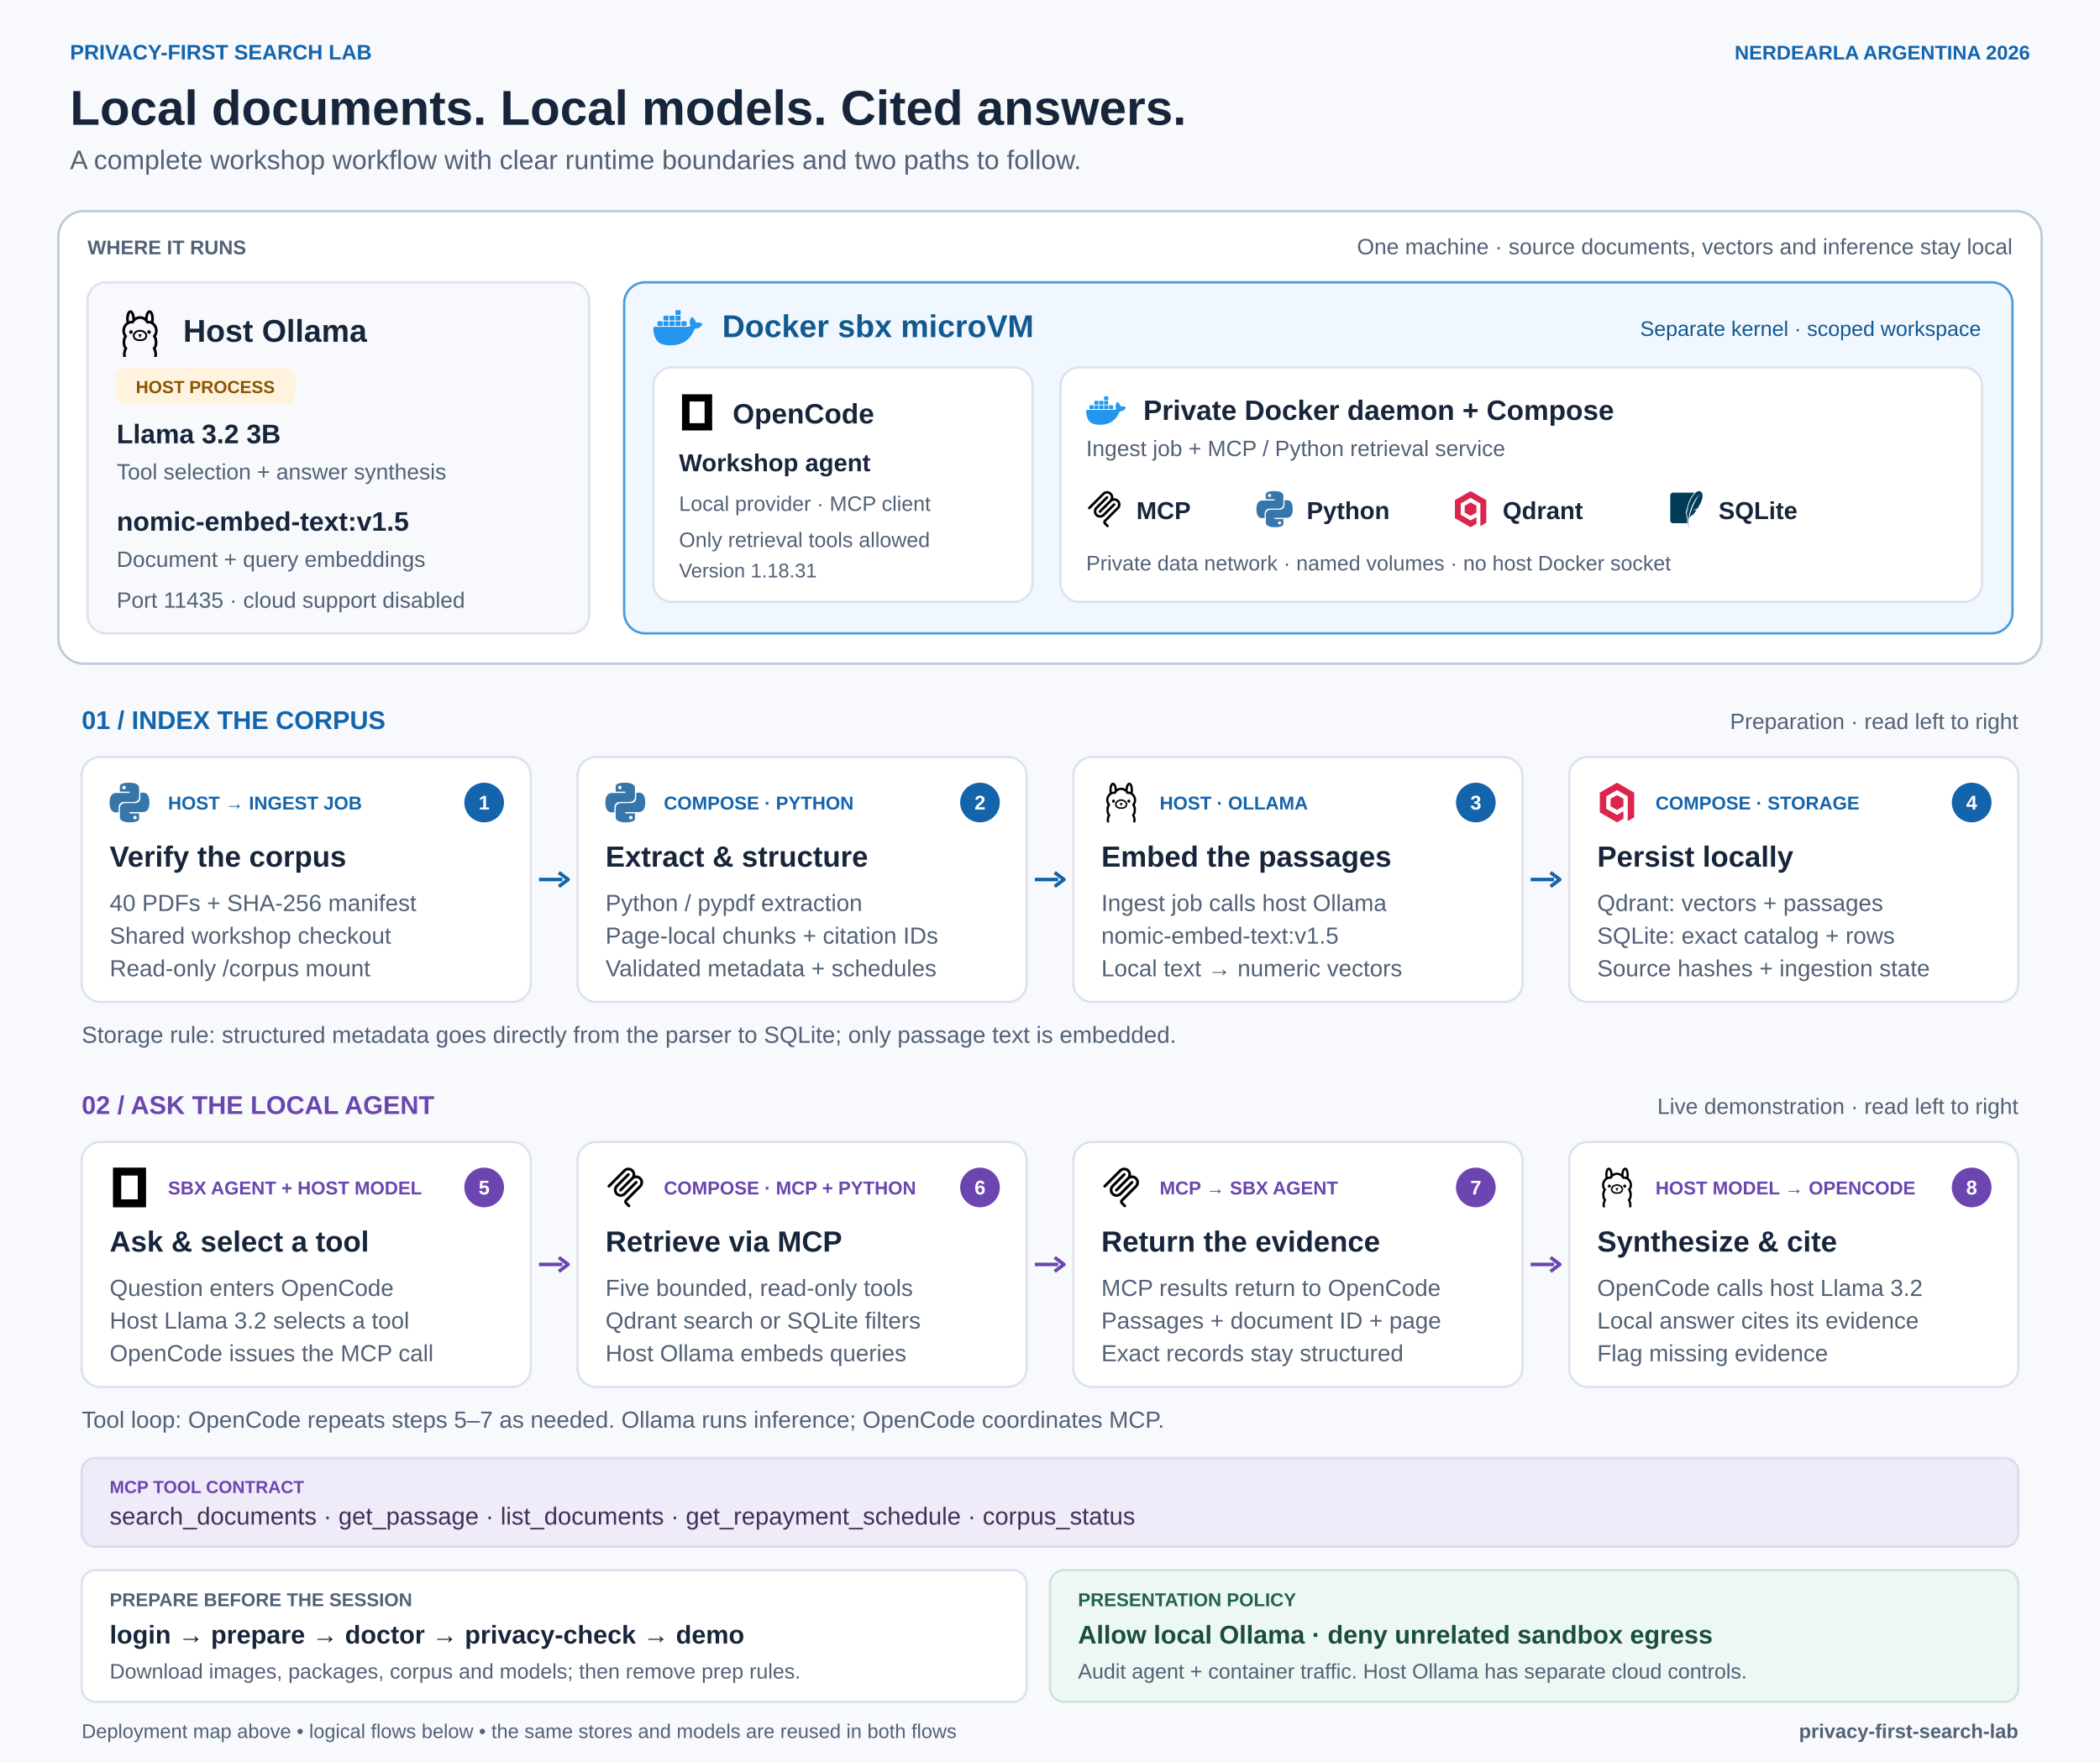
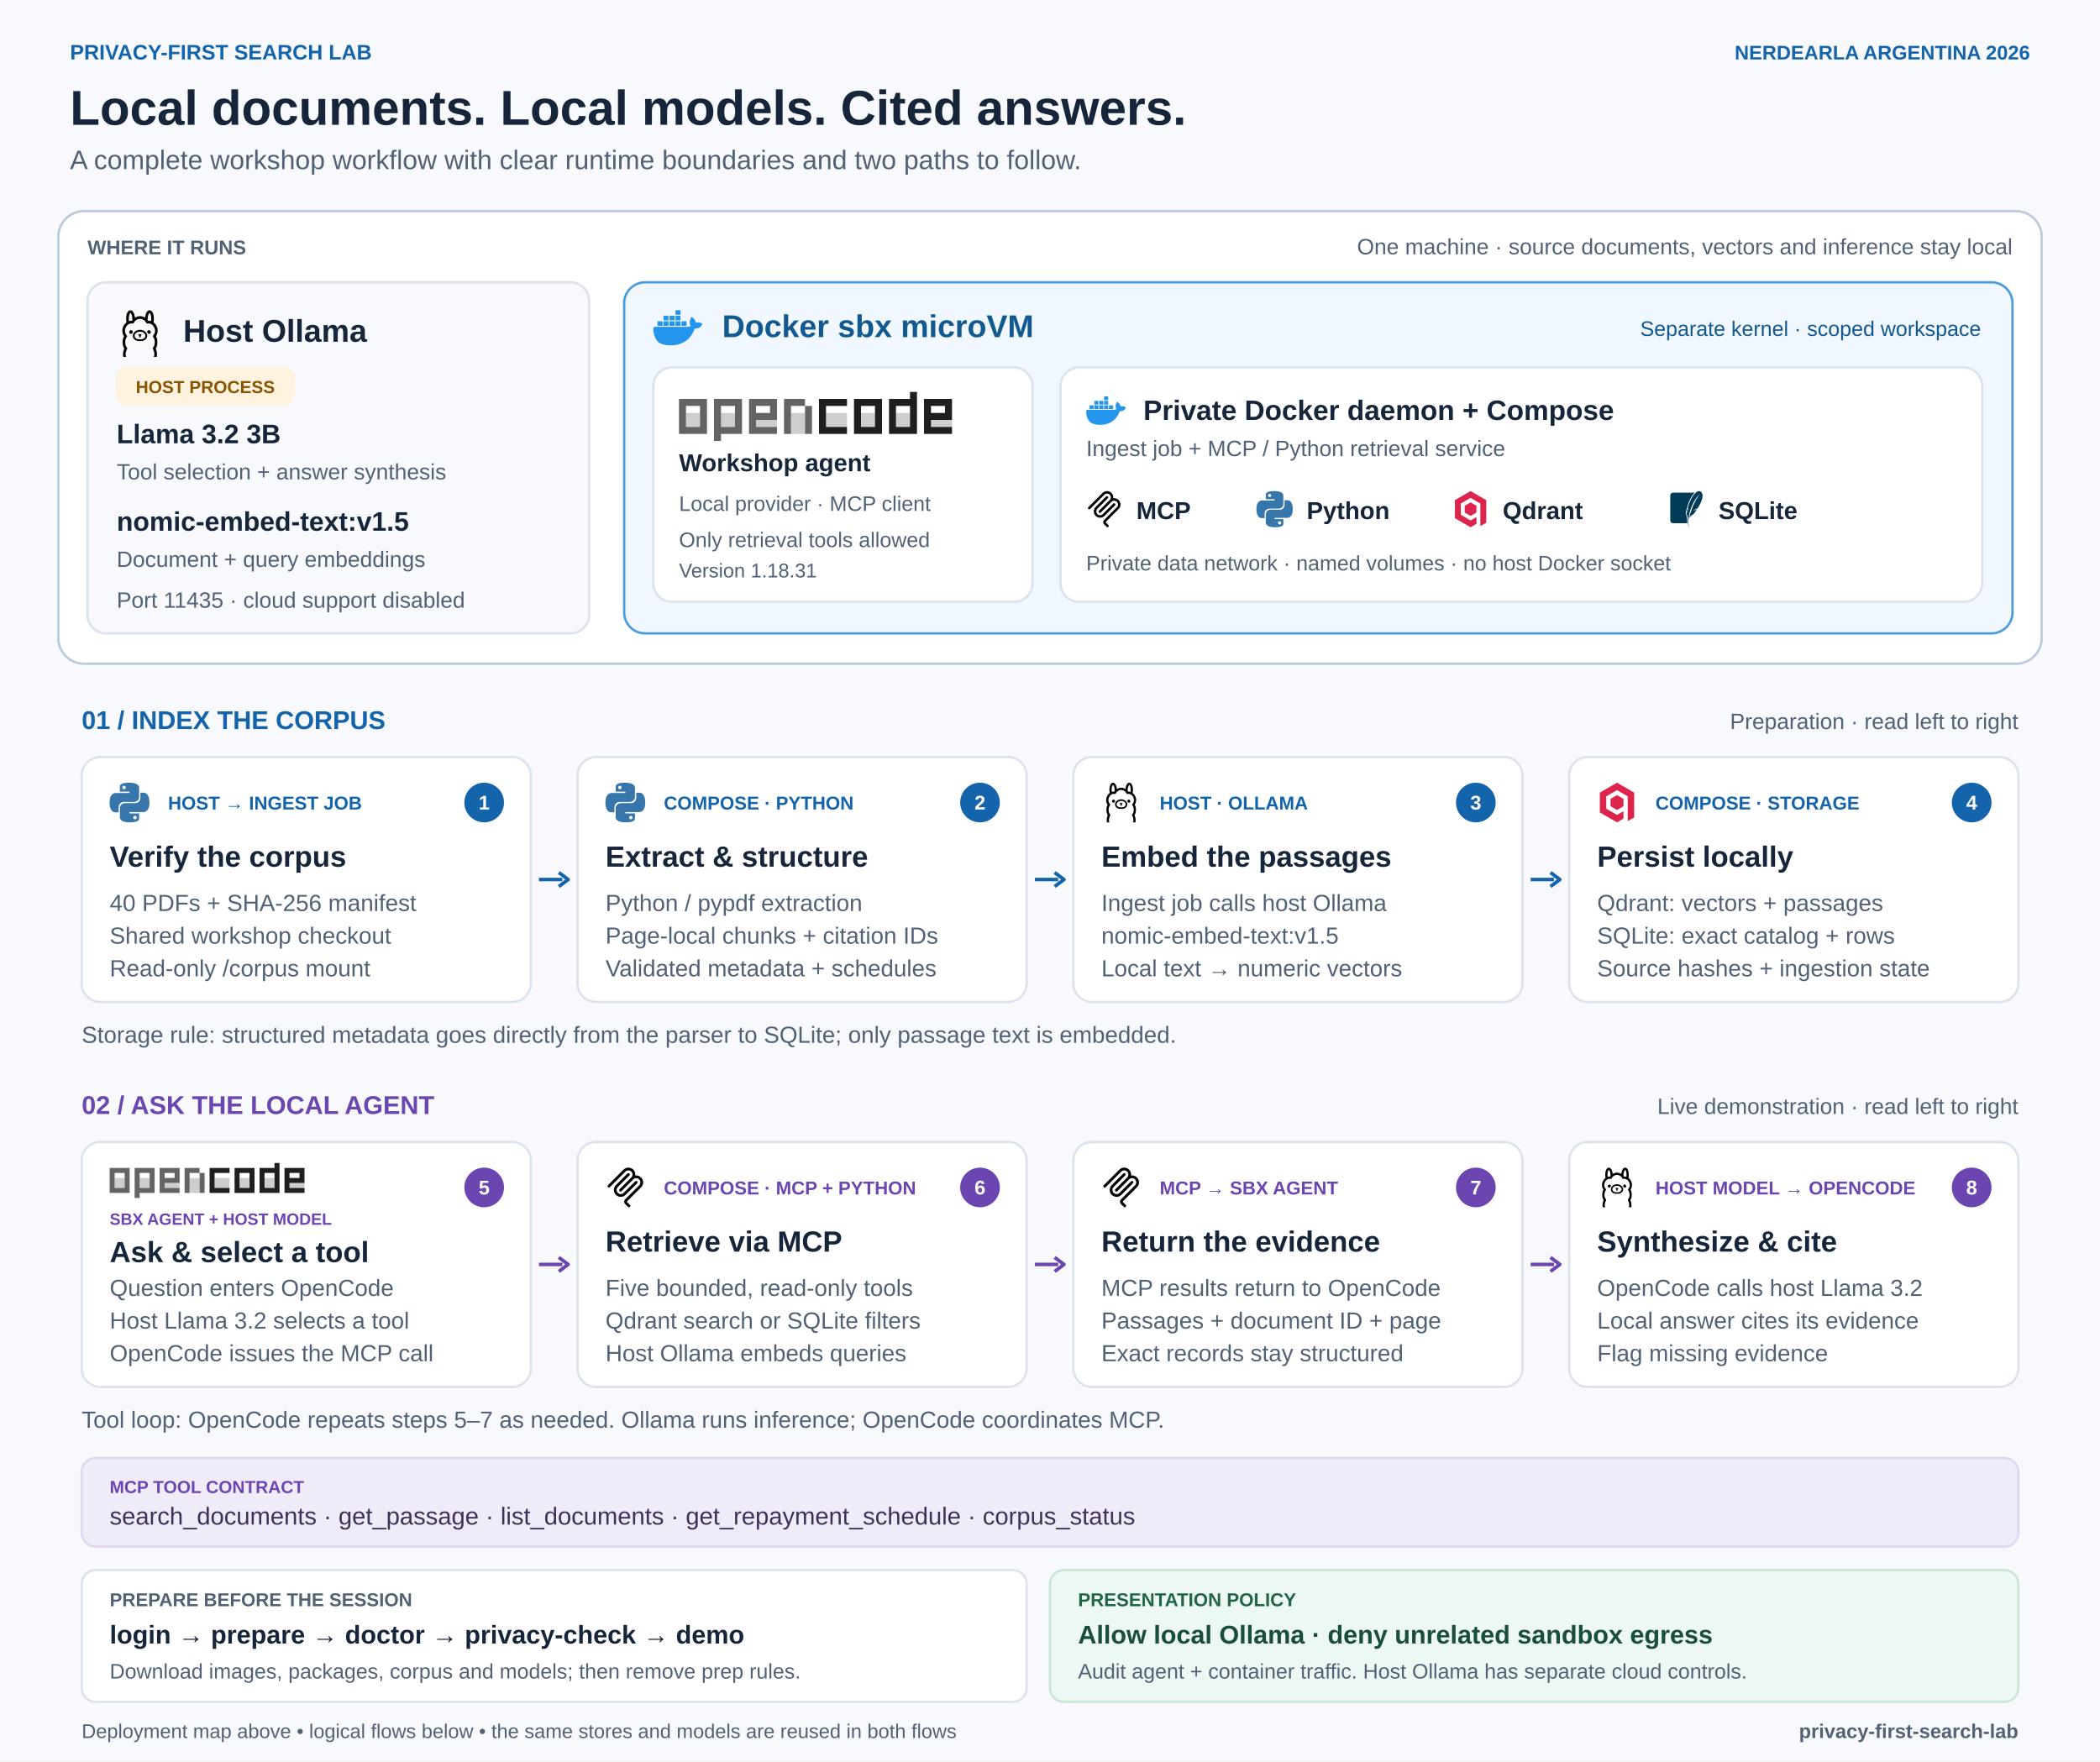
<svg xmlns="http://www.w3.org/2000/svg" width="1800" height="1510" viewBox="0 0 1800 1510" role="img" aria-labelledby="title desc">
  <defs>
    <symbol id="logo-docker" viewBox="0 0 24 24" fill="#2496ED">
      <path d="M13.983 11.078h2.119a.186.186 0 00.186-.185V9.006a.186.186 0 00-.186-.186h-2.119a.185.185 0 00-.185.185v1.888c0 .102.083.185.185.185m-2.954-5.43h2.118a.186.186 0 00.186-.186V3.574a.186.186 0 00-.186-.185h-2.118a.185.185 0 00-.185.185v1.888c0 .102.082.185.185.185m0 2.716h2.118a.187.187 0 00.186-.186V6.29a.186.186 0 00-.186-.185h-2.118a.185.185 0 00-.185.185v1.887c0 .102.082.185.185.186m-2.93 0h2.12a.186.186 0 00.184-.186V6.29a.185.185 0 00-.185-.185H8.1a.185.185 0 00-.185.185v1.887c0 .102.083.185.185.186m-2.964 0h2.119a.186.186 0 00.185-.186V6.29a.185.185 0 00-.185-.185H5.136a.186.186 0 00-.186.185v1.887c0 .102.084.185.186.186m5.893 2.715h2.118a.186.186 0 00.186-.185V9.006a.186.186 0 00-.186-.186h-2.118a.185.185 0 00-.185.185v1.888c0 .102.082.185.185.185m-2.93 0h2.12a.185.185 0 00.184-.185V9.006a.185.185 0 00-.184-.186h-2.12a.185.185 0 00-.184.185v1.888c0 .102.083.185.185.185m-2.964 0h2.119a.185.185 0 00.185-.185V9.006a.185.185 0 00-.184-.186h-2.12a.186.186 0 00-.186.186v1.887c0 .102.084.185.186.185m-2.92 0h2.12a.185.185 0 00.184-.185V9.006a.185.185 0 00-.184-.186h-2.12a.185.185 0 00-.184.185v1.888c0 .102.082.185.185.185M23.763 9.89c-.065-.051-.672-.51-1.954-.51-.338.001-.676.03-1.01.087-.248-1.7-1.653-2.53-1.716-2.566l-.344-.199-.226.327c-.284.438-.49.922-.612 1.43-.23.97-.09 1.882.403 2.661-.595.332-1.55.413-1.744.42H.751a.751.751 0 00-.75.748 11.376 11.376 0 00.692 4.062c.545 1.428 1.355 2.48 2.41 3.124 1.18.723 3.1 1.137 5.275 1.137.983.003 1.963-.086 2.93-.266a12.248 12.248 0 003.823-1.389c.98-.567 1.86-1.288 2.61-2.136 1.252-1.418 1.998-2.997 2.553-4.4h.221c1.372 0 2.215-.549 2.68-1.009.309-.293.55-.65.707-1.046l.098-.288Z" />
    </symbol>
    <symbol id="logo-ollama" viewBox="0 0 24 24" fill="#000000">
      <path d="M16.361 10.26a.894.894 0 0 0-.558.47l-.072.148.001.207c0 .193.004.217.059.353.076.193.152.312.291.448.24.238.51.3.872.205a.86.86 0 0 0 .517-.436.752.752 0 0 0 .08-.498c-.064-.453-.33-.782-.724-.897a1.06 1.06 0 0 0-.466 0zm-9.203.005c-.305.096-.533.32-.65.639a1.187 1.187 0 0 0-.06.52c.057.309.31.59.598.667.362.095.632.033.872-.205.14-.136.215-.255.291-.448.055-.136.059-.16.059-.353l.001-.207-.072-.148a.894.894 0 0 0-.565-.472 1.02 1.02 0 0 0-.474.007Zm4.184 2c-.131.071-.223.25-.195.383.031.143.157.288.353.407.105.063.112.072.117.136.004.038-.01.146-.029.243-.02.094-.036.194-.036.222.002.074.07.195.143.253.064.052.076.054.255.059.164.005.198.001.264-.03.169-.082.212-.234.15-.525-.052-.243-.042-.28.087-.355.137-.08.281-.219.324-.314a.365.365 0 0 0-.175-.48.394.394 0 0 0-.181-.033c-.126 0-.207.03-.355.124l-.085.053-.053-.032c-.219-.13-.259-.145-.391-.143a.396.396 0 0 0-.193.032zm.39-2.195c-.373.036-.475.05-.654.086-.291.06-.68.195-.951.328-.94.46-1.589 1.226-1.787 2.114-.04.176-.045.234-.045.53 0 .294.005.357.043.524.264 1.16 1.332 2.017 2.714 2.173.3.033 1.596.033 1.896 0 1.11-.125 2.064-.727 2.493-1.571.114-.226.169-.372.22-.602.039-.167.044-.23.044-.523 0-.297-.005-.355-.045-.531-.288-1.29-1.539-2.304-3.072-2.497a6.873 6.873 0 0 0-.855-.031zm.645.937a3.283 3.283 0 0 1 1.44.514c.223.148.537.458.671.662.166.251.26.508.303.82.02.143.01.251-.043.482-.08.345-.332.705-.672.957a3.115 3.115 0 0 1-.689.348c-.382.122-.632.144-1.525.138-.582-.006-.686-.01-.853-.042-.57-.107-1.022-.334-1.35-.68-.264-.28-.385-.535-.45-.946-.03-.192.025-.509.137-.776.136-.326.488-.73.836-.963.403-.269.934-.46 1.422-.512.187-.02.586-.02.773-.002zm-5.503-11a1.653 1.653 0 0 0-.683.298C5.617.74 5.173 1.666 4.985 2.819c-.07.436-.119 1.04-.119 1.503 0 .544.064 1.24.155 1.721.02.107.031.202.023.208a8.12 8.12 0 0 1-.187.152 5.324 5.324 0 0 0-.949 1.02 5.49 5.49 0 0 0-.94 2.339 6.625 6.625 0 0 0-.023 1.357c.091.78.325 1.438.727 2.04l.13.195-.037.064c-.269.452-.498 1.105-.605 1.732-.084.496-.095.629-.095 1.294 0 .67.009.803.088 1.266.095.555.288 1.143.503 1.534.071.128.243.393.264.407.007.003-.014.067-.046.141a7.405 7.405 0 0 0-.548 1.873c-.062.417-.071.552-.071.991 0 .56.031.832.148 1.279L3.42 24h1.478l-.05-.091c-.297-.552-.325-1.575-.068-2.597.117-.472.25-.819.498-1.296l.148-.29v-.177c0-.165-.003-.184-.057-.293a.915.915 0 0 0-.194-.25 1.74 1.74 0 0 1-.385-.543c-.424-.92-.506-2.286-.208-3.451.124-.486.329-.918.544-1.154a.787.787 0 0 0 .223-.531c0-.195-.07-.355-.224-.522a3.136 3.136 0 0 1-.817-1.729c-.14-.96.114-2.005.69-2.834.563-.814 1.353-1.336 2.237-1.475.199-.033.57-.028.776.01.226.04.367.028.512-.041.179-.085.268-.19.374-.431.093-.215.165-.333.36-.576.234-.29.46-.489.822-.729.413-.27.884-.467 1.352-.561.17-.035.25-.04.569-.04.319 0 .398.005.569.04a4.07 4.07 0 0 1 1.914.997c.117.109.398.457.488.602.034.057.095.177.132.267.105.241.195.346.374.43.14.068.286.082.503.045.343-.058.607-.053.943.016 1.144.23 2.14 1.173 2.581 2.437.385 1.108.276 2.267-.296 3.153-.097.15-.193.27-.333.419-.301.322-.301.722-.001 1.053.493.539.801 1.866.708 3.036-.062.772-.26 1.463-.533 1.854a2.096 2.096 0 0 1-.224.258.916.916 0 0 0-.194.25c-.054.109-.057.128-.057.293v.178l.148.29c.248.476.38.823.498 1.295.253 1.008.231 2.01-.059 2.581a.845.845 0 0 0-.044.098c0 .006.329.009.732.009h.73l.02-.074.036-.134c.019-.076.057-.3.088-.516.029-.217.029-1.016 0-1.258-.11-.875-.295-1.57-.597-2.226-.032-.074-.053-.138-.046-.141.008-.005.057-.074.108-.152.376-.569.607-1.284.724-2.228.031-.26.031-1.378 0-1.628-.083-.645-.182-1.082-.348-1.525a6.083 6.083 0 0 0-.329-.7l-.038-.064.131-.194c.402-.604.636-1.262.727-2.04a6.625 6.625 0 0 0-.024-1.358 5.512 5.512 0 0 0-.939-2.339 5.325 5.325 0 0 0-.95-1.02 8.097 8.097 0 0 1-.186-.152.692.692 0 0 1 .023-.208c.208-1.087.201-2.443-.017-3.503-.19-.924-.535-1.658-.98-2.082-.354-.338-.716-.482-1.15-.455-.996.059-1.8 1.205-2.116 3.01a6.805 6.805 0 0 0-.097.726c0 .036-.007.066-.015.066a.96.96 0 0 1-.149-.078A4.857 4.857 0 0 0 12 3.03c-.832 0-1.687.243-2.456.698a.958.958 0 0 1-.148.078c-.008 0-.015-.03-.015-.066a6.71 6.71 0 0 0-.097-.725C8.997 1.392 8.337.319 7.46.048a2.096 2.096 0 0 0-.585-.041Zm.293 1.402c.248.197.523.759.682 1.388.03.113.06.244.069.292.007.047.026.152.041.233.067.365.098.76.102 1.24l.002.475-.12.175-.118.178h-.278c-.324 0-.646.041-.954.124l-.238.06c-.033.007-.038-.003-.057-.144a8.438 8.438 0 0 1 .016-2.323c.124-.788.413-1.501.696-1.711.067-.05.079-.049.157.013zm9.825-.012c.17.126.358.46.498.888.28.854.36 2.028.212 3.145-.019.14-.024.151-.057.144l-.238-.06a3.693 3.693 0 0 0-.954-.124h-.278l-.119-.178-.119-.175.002-.474c.004-.669.066-1.19.214-1.772.157-.623.434-1.185.68-1.382.078-.062.09-.063.159-.012z" />
    </symbol>
-     <symbol id="logo-opencode" viewBox="0 0 24 24" fill="#000000">
-       <path d="M22 24H2V0h20zM17 4.8H7v14.4h10z" />
+     <symbol id="logo-opencode" viewBox="0 0 234 42" fill="none">
+       <path d="M18 30H6V18H18V30Z" fill="#CFCECD" />
+       <path d="M18 12H6V30H18V12ZM24 36H0V6H24V36Z" fill="#656363" />
+       <path d="M48 30H36V18H48V30Z" fill="#CFCECD" />
+       <path d="M36 30H48V12H36V30ZM54 36H36V42H30V6H54V36Z" fill="#656363" />
+       <path d="M84 24V30H66V24H84Z" fill="#CFCECD" />
+       <path d="M84 24H66V30H84V36H60V6H84V24ZM66 18H78V12H66V18Z" fill="#656363" />
+       <path d="M108 36H96V18H108V36Z" fill="#CFCECD" />
+       <path d="M108 12H96V36H90V6H108V12ZM114 36H108V12H114V36Z" fill="#656363" />
+       <path d="M144 30H126V18H144V30Z" fill="#CFCECD" />
+       <path d="M144 12H126V30H144V36H120V6H144V12Z" fill="#211E1E" />
+       <path d="M168 30H156V18H168V30Z" fill="#CFCECD" />
+       <path d="M168 12H156V30H168V12ZM174 36H150V6H174V36Z" fill="#211E1E" />
+       <path d="M198 30H186V18H198V30Z" fill="#CFCECD" />
+       <path d="M198 12H186V30H198V12ZM204 36H180V6H198V0H204V36Z" fill="#211E1E" />
+       <path d="M234 24V30H216V24H234Z" fill="#CFCECD" />
+       <path d="M216 12V18H228V12H216ZM234 24H216V30H234V36H210V6H234V24Z" fill="#211E1E" />
    </symbol>
    <symbol id="logo-qdrant" viewBox="0 0 24 24" fill="#DC244C">
      <path d="m12 16.5 3.897-2.25v-4.5L12 7.5 8.103 9.75v4.5zM1.607 18 12 24l3.897-2.25v-4.5L12 19.5l-6.495-3.75v-7.5L12 4.5l6.495 3.75v15L22.393 21V6L12 0 1.607 6Z" />
    </symbol>
    <symbol id="logo-sqlite" viewBox="0 0 24 24" fill="#003B57">
      <path d="M21.678.521c-1.032-.92-2.28-.55-3.513.544a8.71 8.71 0 0 0-.547.535c-2.109 2.237-4.066 6.38-4.674 9.544.237.48.422 1.093.544 1.561a13.044 13.044 0 0 1 .164.703s-.019-.071-.096-.296l-.05-.146a1.689 1.689 0 0 0-.033-.08c-.138-.32-.518-.995-.686-1.289-.143.423-.27.818-.376 1.176.484.884.778 2.4.778 2.4s-.025-.099-.147-.442c-.107-.303-.644-1.244-.772-1.464-.217.804-.304 1.346-.226 1.478.152.256.296.698.422 1.186.286 1.1.485 2.44.485 2.44l.017.224a22.41 22.41 0 0 0 .056 2.748c.095 1.146.273 2.13.5 2.657l.155-.084c-.334-1.038-.47-2.399-.41-3.967.09-2.398.642-5.29 1.661-8.304 1.723-4.55 4.113-8.201 6.3-9.945-1.993 1.8-4.692 7.63-5.5 9.788-.904 2.416-1.545 4.684-1.931 6.857.666-2.037 2.821-2.912 2.821-2.912s1.057-1.304 2.292-3.166c-.74.169-1.955.458-2.362.629-.6.251-.762.337-.762.337s1.945-1.184 3.613-1.72C21.695 7.9 24.195 2.767 21.678.521m-18.573.543A1.842 1.842 0 0 0 1.27 2.9v16.608a1.84 1.84 0 0 0 1.835 1.834h9.418a22.953 22.953 0 0 1-.052-2.707c-.006-.062-.011-.141-.016-.2a27.01 27.01 0 0 0-.473-2.378c-.121-.47-.275-.898-.369-1.057-.116-.197-.098-.31-.097-.432 0-.12.015-.245.037-.386a9.98 9.98 0 0 1 .234-1.045l.217-.028c-.017-.035-.014-.065-.031-.097l-.041-.381a32.8 32.8 0 0 1 .382-1.194l.2-.019c-.008-.016-.01-.038-.018-.053l-.043-.316c.63-3.28 2.587-7.443 4.8-9.791.066-.069.133-.128.198-.194Z" />
    </symbol>
    <symbol id="logo-python" viewBox="0 0 24 24" fill="#3776AB">
      <path d="M14.25.18l.9.2.73.26.59.3.45.32.34.34.25.34.16.33.1.3.04.26.02.2-.01.13V8.5l-.05.63-.13.55-.21.46-.26.38-.3.31-.33.25-.35.19-.35.14-.33.1-.3.07-.26.04-.21.02H8.77l-.69.05-.59.14-.5.22-.41.27-.33.32-.27.35-.2.36-.15.37-.1.35-.07.32-.04.27-.02.21v3.06H3.17l-.21-.03-.28-.07-.32-.12-.35-.18-.36-.26-.36-.36-.35-.46-.32-.59-.28-.73-.21-.88-.14-1.05-.05-1.23.06-1.22.16-1.04.24-.87.32-.71.36-.57.4-.44.42-.33.42-.24.4-.16.36-.1.32-.05.24-.01h.16l.06.01h8.16v-.83H6.18l-.01-2.75-.02-.37.05-.34.11-.31.17-.28.25-.26.31-.23.38-.2.44-.18.51-.15.58-.12.64-.1.71-.06.77-.04.84-.02 1.27.05zm-6.3 1.98l-.23.33-.08.41.08.41.23.34.33.22.41.09.41-.09.33-.22.23-.34.08-.41-.08-.41-.23-.33-.33-.22-.41-.09-.41.09zm13.09 3.95l.28.06.32.12.35.18.36.27.36.35.35.47.32.59.28.73.21.88.14 1.04.05 1.23-.06 1.23-.16 1.04-.24.86-.32.71-.36.57-.4.45-.42.33-.42.24-.4.16-.36.09-.32.05-.24.02-.16-.01h-8.22v.82h5.84l.01 2.76.02.36-.05.34-.11.31-.17.29-.25.25-.31.24-.38.2-.44.17-.51.15-.58.13-.64.09-.71.07-.77.04-.84.01-1.27-.04-1.07-.14-.9-.2-.73-.25-.59-.3-.45-.33-.34-.34-.25-.34-.16-.33-.1-.3-.04-.25-.02-.2.01-.13v-5.34l.05-.64.13-.54.21-.46.26-.38.3-.32.33-.24.35-.2.35-.14.33-.1.3-.06.26-.04.21-.02.13-.01h5.84l.69-.05.59-.14.5-.21.41-.28.33-.32.27-.35.2-.36.15-.36.1-.35.07-.32.04-.28.02-.21V6.07h2.09l.14.01zm-6.47 14.25l-.23.33-.08.41.08.41.23.33.33.23.41.08.41-.08.33-.23.23-.33.08-.41-.08-.41-.23-.33-.33-.23-.41-.08-.41.08z" />
    </symbol>
    <symbol id="logo-modelcontextprotocol" viewBox="0 0 24 24" fill="#000000">
      <path d="M13.85 0a4.16 4.16 0 0 0-2.95 1.217L1.456 10.66a.835.835 0 0 0 0 1.18.835.835 0 0 0 1.18 0l9.442-9.442a2.49 2.49 0 0 1 3.541 0 2.49 2.49 0 0 1 0 3.541L8.59 12.97l-.1.1a.835.835 0 0 0 0 1.18.835.835 0 0 0 1.18 0l.1-.098 7.03-7.034a2.49 2.49 0 0 1 3.542 0l.049.05a2.49 2.49 0 0 1 0 3.54l-8.54 8.54a1.96 1.96 0 0 0 0 2.755l1.753 1.753a.835.835 0 0 0 1.18 0 .835.835 0 0 0 0-1.18l-1.753-1.753a.266.266 0 0 1 0-.394l8.54-8.54a4.185 4.185 0 0 0 0-5.9l-.05-.05a4.16 4.16 0 0 0-2.95-1.218c-.2 0-.401.02-.6.048a4.17 4.17 0 0 0-1.17-3.552A4.16 4.16 0 0 0 13.85 0m0 3.333a.84.84 0 0 0-.59.245L6.275 10.56a4.186 4.186 0 0 0 0 5.902 4.186 4.186 0 0 0 5.902 0L19.16 9.48a.835.835 0 0 0 0-1.18.835.835 0 0 0-1.18 0l-6.985 6.984a2.49 2.49 0 0 1-3.54 0 2.49 2.49 0 0 1 0-3.54l6.983-6.985a.835.835 0 0 0 0-1.18.84.84 0 0 0-.59-.245" />
    </symbol>
  </defs>
  <rect width="1800" height="1510" fill="#F7F9FC" />
  <g font-family="Arial, Helvetica, sans-serif">
    <text x="60" y="51" font-size="18" font-weight="700" fill="#1464AC" text-anchor="start">PRIVACY-FIRST SEARCH LAB</text>
    <text x="1740" y="51" font-size="17" font-weight="700" fill="#1464AC" text-anchor="end">NERDEARLA ARGENTINA 2026</text>
    <text x="60" y="107" font-size="42" font-weight="700" fill="#17253B" text-anchor="start">Local documents. Local models. Cited answers.</text>
    <text x="60" y="145" font-size="23" font-weight="400" fill="#526176" text-anchor="start">A complete workshop workflow with clear runtime boundaries and two paths to follow.</text>
    <rect x="50" y="181" width="1700" height="388" rx="22" fill="#FFFFFF" stroke="#BBCADB" stroke-width="2" />
    <text x="75" y="218" font-size="17" font-weight="700" fill="#526176" text-anchor="start">WHERE IT RUNS</text>
    <text x="1725" y="218" font-size="19" font-weight="400" fill="#526176" text-anchor="end">One machine · source documents, vectors and inference stay local</text>
    <rect x="75" y="242" width="430" height="301" rx="16" fill="#F7F9FC" stroke="#DCE3ED" stroke-width="2" />
    <use href="#logo-ollama" x="100" y="266" width="40" height="40" />
    <text x="157" y="293" font-size="27" font-weight="700" fill="#17253B" text-anchor="start">Host Ollama</text>
    <rect x="100" y="316" width="152" height="30" rx="8" fill="#FFF2DE" stroke="#FFF2DE" stroke-width="2" />
    <text x="176.0" y="337" font-size="15" font-weight="700" fill="#8A5500" text-anchor="middle">HOST PROCESS</text>
    <text x="100" y="380" font-size="23" font-weight="700" fill="#17253B" text-anchor="start">Llama 3.2 3B</text>
    <text x="100" y="411" font-size="19" font-weight="400" fill="#526176" text-anchor="start">Tool selection + answer synthesis</text>
    <text x="100" y="455" font-size="23" font-weight="700" fill="#17253B" text-anchor="start">nomic-embed-text:v1.5</text>
    <text x="100" y="486" font-size="19" font-weight="400" fill="#526176" text-anchor="start">Document + query embeddings</text>
    <text x="100" y="521" font-size="19" font-weight="400" fill="#526176" text-anchor="start">Port 11435 · cloud support disabled</text>
    <rect x="535" y="242" width="1190" height="301" rx="18" fill="#F0F7FF" stroke="#499BDD" stroke-width="2" />
    <use href="#logo-docker" x="560" y="260" width="42" height="42" />
    <text x="619" y="289" font-size="27" font-weight="700" fill="#12598F" text-anchor="start">Docker sbx microVM</text>
    <text x="1698" y="288" font-size="18" font-weight="400" fill="#12598F" text-anchor="end">Separate kernel · scoped workspace</text>
    <rect x="560" y="315" width="325" height="201" rx="16" fill="#FFFFFF" stroke="#DCE3ED" stroke-width="2" />
-     <use href="#logo-opencode" x="582" y="338" width="31" height="31" />
-     <text x="628" y="363" font-size="24" font-weight="700" fill="#17253B" text-anchor="start">OpenCode</text>
+     <use href="#logo-opencode" x="582" y="336" width="234" height="42" />
    <text x="582" y="404" font-size="21" font-weight="700" fill="#17253B" text-anchor="start">Workshop agent</text>
    <text x="582" y="438" font-size="18" font-weight="400" fill="#526176" text-anchor="start">Local provider · MCP client</text>
    <text x="582" y="469" font-size="18" font-weight="400" fill="#526176" text-anchor="start">Only retrieval tools allowed</text>
    <text x="582" y="495" font-size="17" font-weight="400" fill="#526176" text-anchor="start">Version 1.18.31</text>
    <rect x="909" y="315" width="790" height="201" rx="16" fill="#FFFFFF" stroke="#DCE3ED" stroke-width="2" />
    <use href="#logo-docker" x="931" y="335" width="34" height="34" />
    <text x="980" y="360" font-size="24" font-weight="700" fill="#17253B" text-anchor="start">Private Docker daemon + Compose</text>
    <text x="931" y="391" font-size="19" font-weight="400" fill="#526176" text-anchor="start">Ingest job + MCP / Python retrieval service</text>
    <use href="#logo-modelcontextprotocol" x="931" y="421" width="31" height="31" />
    <text x="974" y="445" font-size="21" font-weight="700" fill="#17253B" text-anchor="start">MCP</text>
    <use href="#logo-python" x="1077" y="421" width="31" height="31" />
    <text x="1120" y="445" font-size="21" font-weight="700" fill="#17253B" text-anchor="start">Python</text>
    <use href="#logo-qdrant" x="1245" y="421" width="31" height="31" />
    <text x="1288" y="445" font-size="21" font-weight="700" fill="#17253B" text-anchor="start">Qdrant</text>
    <use href="#logo-sqlite" x="1430" y="421" width="31" height="31" />
    <text x="1473" y="445" font-size="21" font-weight="700" fill="#17253B" text-anchor="start">SQLite</text>
    <text x="931" y="489" font-size="18" font-weight="400" fill="#526176" text-anchor="start">Private data network · named volumes · no host Docker socket</text>
    <text x="70" y="625" font-size="22" font-weight="700" fill="#1464AC" text-anchor="start">01 / INDEX THE CORPUS</text>
    <text x="1730" y="625" font-size="19" font-weight="400" fill="#526176" text-anchor="end">Preparation · read left to right</text>
    <g id="step-1" class="workflow-card">
      <rect x="70" y="649" width="385" height="210" rx="16" fill="#FFFFFF" stroke="#DCE3ED" stroke-width="2" />
      <use href="#logo-python" x="94" y="671" width="34" height="34" />
      <text x="144" y="694" font-size="16" font-weight="700" fill="#1464AC" text-anchor="start">HOST → INGEST JOB</text>
      <circle cx="415" cy="688" r="17" fill="#1464AC" />
      <text x="415" y="694" font-size="17" font-weight="700" fill="#FFFFFF" text-anchor="middle">1</text>
      <text x="94" y="743" font-size="25" font-weight="700" fill="#17253B" text-anchor="start">Verify the corpus</text>
      <text x="94" y="781" font-size="20" font-weight="400" fill="#526176" text-anchor="start">40 PDFs + SHA-256 manifest</text>
      <text x="94" y="809" font-size="20" font-weight="400" fill="#526176" text-anchor="start">Shared workshop checkout</text>
      <text x="94" y="837" font-size="20" font-weight="400" fill="#526176" text-anchor="start">Read-only /corpus mount</text>
    </g>
    <g id="step-2" class="workflow-card">
      <rect x="495" y="649" width="385" height="210" rx="16" fill="#FFFFFF" stroke="#DCE3ED" stroke-width="2" />
      <use href="#logo-python" x="519" y="671" width="34" height="34" />
      <text x="569" y="694" font-size="16" font-weight="700" fill="#1464AC" text-anchor="start">COMPOSE · PYTHON</text>
      <circle cx="840" cy="688" r="17" fill="#1464AC" />
      <text x="840" y="694" font-size="17" font-weight="700" fill="#FFFFFF" text-anchor="middle">2</text>
      <text x="519" y="743" font-size="25" font-weight="700" fill="#17253B" text-anchor="start">Extract &amp; structure</text>
      <text x="519" y="781" font-size="20" font-weight="400" fill="#526176" text-anchor="start">Python / pypdf extraction</text>
      <text x="519" y="809" font-size="20" font-weight="400" fill="#526176" text-anchor="start">Page-local chunks + citation IDs</text>
      <text x="519" y="837" font-size="20" font-weight="400" fill="#526176" text-anchor="start">Validated metadata + schedules</text>
    </g>
    <g id="step-3" class="workflow-card">
      <rect x="920" y="649" width="385" height="210" rx="16" fill="#FFFFFF" stroke="#DCE3ED" stroke-width="2" />
      <use href="#logo-ollama" x="944" y="671" width="34" height="34" />
      <text x="994" y="694" font-size="16" font-weight="700" fill="#1464AC" text-anchor="start">HOST · OLLAMA</text>
      <circle cx="1265" cy="688" r="17" fill="#1464AC" />
      <text x="1265" y="694" font-size="17" font-weight="700" fill="#FFFFFF" text-anchor="middle">3</text>
      <text x="944" y="743" font-size="25" font-weight="700" fill="#17253B" text-anchor="start">Embed the passages</text>
      <text x="944" y="781" font-size="20" font-weight="400" fill="#526176" text-anchor="start">Ingest job calls host Ollama</text>
      <text x="944" y="809" font-size="20" font-weight="400" fill="#526176" text-anchor="start">nomic-embed-text:v1.5</text>
      <text x="944" y="837" font-size="20" font-weight="400" fill="#526176" text-anchor="start">Local text → numeric vectors</text>
    </g>
    <g id="step-4" class="workflow-card">
      <rect x="1345" y="649" width="385" height="210" rx="16" fill="#FFFFFF" stroke="#DCE3ED" stroke-width="2" />
      <use href="#logo-qdrant" x="1369" y="671" width="34" height="34" />
      <text x="1419" y="694" font-size="16" font-weight="700" fill="#1464AC" text-anchor="start">COMPOSE · STORAGE</text>
      <circle cx="1690" cy="688" r="17" fill="#1464AC" />
      <text x="1690" y="694" font-size="17" font-weight="700" fill="#FFFFFF" text-anchor="middle">4</text>
      <text x="1369" y="743" font-size="25" font-weight="700" fill="#17253B" text-anchor="start">Persist locally</text>
      <text x="1369" y="781" font-size="20" font-weight="400" fill="#526176" text-anchor="start">Qdrant: vectors + passages</text>
      <text x="1369" y="809" font-size="20" font-weight="400" fill="#526176" text-anchor="start">SQLite: exact catalog + rows</text>
      <text x="1369" y="837" font-size="20" font-weight="400" fill="#526176" text-anchor="start">Source hashes + ingestion state</text>
    </g>
    <g class="workflow-connector">
      <path d="M462 754 H482" fill="none" stroke="#1464AC" stroke-width="3" />
      <path d="M479 748 L487 754 L479 760" fill="none" stroke="#1464AC" stroke-width="3" stroke-linejoin="round" />
    </g>
    <g class="workflow-connector">
      <path d="M887 754 H907" fill="none" stroke="#1464AC" stroke-width="3" />
      <path d="M904 748 L912 754 L904 760" fill="none" stroke="#1464AC" stroke-width="3" stroke-linejoin="round" />
    </g>
    <g class="workflow-connector">
      <path d="M1312 754 H1332" fill="none" stroke="#1464AC" stroke-width="3" />
      <path d="M1329 748 L1337 754 L1329 760" fill="none" stroke="#1464AC" stroke-width="3" stroke-linejoin="round" />
    </g>
    <text x="70" y="894" font-size="20" font-weight="400" fill="#526176" text-anchor="start">Storage rule: structured metadata goes directly from the parser to SQLite; only passage text is embedded.</text>
    <text x="70" y="955" font-size="22" font-weight="700" fill="#6B45B0" text-anchor="start">02 / ASK THE LOCAL AGENT</text>
    <text x="1730" y="955" font-size="19" font-weight="400" fill="#526176" text-anchor="end">Live demonstration · read left to right</text>
    <g id="step-5" class="workflow-card">
      <rect x="70" y="979" width="385" height="210" rx="16" fill="#FFFFFF" stroke="#DCE3ED" stroke-width="2" />
-       <use href="#logo-opencode" x="94" y="1001" width="34" height="34" />
-       <text x="144" y="1024" font-size="16" font-weight="700" fill="#6B45B0" text-anchor="start">SBX AGENT + HOST MODEL</text>
+       <use href="#logo-opencode" x="94" y="997" width="167" height="30" />
+       <text x="94" y="1050" font-size="14" font-weight="700" fill="#6B45B0" text-anchor="start">SBX AGENT + HOST MODEL</text>
      <circle cx="415" cy="1018" r="17" fill="#6B45B0" />
      <text x="415" y="1024" font-size="17" font-weight="700" fill="#FFFFFF" text-anchor="middle">5</text>
-       <text x="94" y="1073" font-size="25" font-weight="700" fill="#17253B" text-anchor="start">Ask &amp; select a tool</text>
+       <text x="94" y="1082" font-size="25" font-weight="700" fill="#17253B" text-anchor="start">Ask &amp; select a tool</text>
      <text x="94" y="1111" font-size="20" font-weight="400" fill="#526176" text-anchor="start">Question enters OpenCode</text>
      <text x="94" y="1139" font-size="20" font-weight="400" fill="#526176" text-anchor="start">Host Llama 3.2 selects a tool</text>
      <text x="94" y="1167" font-size="20" font-weight="400" fill="#526176" text-anchor="start">OpenCode issues the MCP call</text>
    </g>
    <g id="step-6" class="workflow-card">
      <rect x="495" y="979" width="385" height="210" rx="16" fill="#FFFFFF" stroke="#DCE3ED" stroke-width="2" />
      <use href="#logo-modelcontextprotocol" x="519" y="1001" width="34" height="34" />
      <text x="569" y="1024" font-size="16" font-weight="700" fill="#6B45B0" text-anchor="start">COMPOSE · MCP + PYTHON</text>
      <circle cx="840" cy="1018" r="17" fill="#6B45B0" />
      <text x="840" y="1024" font-size="17" font-weight="700" fill="#FFFFFF" text-anchor="middle">6</text>
      <text x="519" y="1073" font-size="25" font-weight="700" fill="#17253B" text-anchor="start">Retrieve via MCP</text>
      <text x="519" y="1111" font-size="20" font-weight="400" fill="#526176" text-anchor="start">Five bounded, read-only tools</text>
      <text x="519" y="1139" font-size="20" font-weight="400" fill="#526176" text-anchor="start">Qdrant search or SQLite filters</text>
      <text x="519" y="1167" font-size="20" font-weight="400" fill="#526176" text-anchor="start">Host Ollama embeds queries</text>
    </g>
    <g id="step-7" class="workflow-card">
      <rect x="920" y="979" width="385" height="210" rx="16" fill="#FFFFFF" stroke="#DCE3ED" stroke-width="2" />
      <use href="#logo-modelcontextprotocol" x="944" y="1001" width="34" height="34" />
      <text x="994" y="1024" font-size="16" font-weight="700" fill="#6B45B0" text-anchor="start">MCP → SBX AGENT</text>
      <circle cx="1265" cy="1018" r="17" fill="#6B45B0" />
      <text x="1265" y="1024" font-size="17" font-weight="700" fill="#FFFFFF" text-anchor="middle">7</text>
      <text x="944" y="1073" font-size="25" font-weight="700" fill="#17253B" text-anchor="start">Return the evidence</text>
      <text x="944" y="1111" font-size="20" font-weight="400" fill="#526176" text-anchor="start">MCP results return to OpenCode</text>
      <text x="944" y="1139" font-size="20" font-weight="400" fill="#526176" text-anchor="start">Passages + document ID + page</text>
      <text x="944" y="1167" font-size="20" font-weight="400" fill="#526176" text-anchor="start">Exact records stay structured</text>
    </g>
    <g id="step-8" class="workflow-card">
      <rect x="1345" y="979" width="385" height="210" rx="16" fill="#FFFFFF" stroke="#DCE3ED" stroke-width="2" />
      <use href="#logo-ollama" x="1369" y="1001" width="34" height="34" />
      <text x="1419" y="1024" font-size="16" font-weight="700" fill="#6B45B0" text-anchor="start">HOST MODEL → OPENCODE</text>
      <circle cx="1690" cy="1018" r="17" fill="#6B45B0" />
      <text x="1690" y="1024" font-size="17" font-weight="700" fill="#FFFFFF" text-anchor="middle">8</text>
      <text x="1369" y="1073" font-size="25" font-weight="700" fill="#17253B" text-anchor="start">Synthesize &amp; cite</text>
      <text x="1369" y="1111" font-size="20" font-weight="400" fill="#526176" text-anchor="start">OpenCode calls host Llama 3.2</text>
      <text x="1369" y="1139" font-size="20" font-weight="400" fill="#526176" text-anchor="start">Local answer cites its evidence</text>
      <text x="1369" y="1167" font-size="20" font-weight="400" fill="#526176" text-anchor="start">Flag missing evidence</text>
    </g>
    <g class="workflow-connector">
      <path d="M462 1084 H482" fill="none" stroke="#6B45B0" stroke-width="3" />
      <path d="M479 1078 L487 1084 L479 1090" fill="none" stroke="#6B45B0" stroke-width="3" stroke-linejoin="round" />
    </g>
    <g class="workflow-connector">
      <path d="M887 1084 H907" fill="none" stroke="#6B45B0" stroke-width="3" />
      <path d="M904 1078 L912 1084 L904 1090" fill="none" stroke="#6B45B0" stroke-width="3" stroke-linejoin="round" />
    </g>
    <g class="workflow-connector">
      <path d="M1312 1084 H1332" fill="none" stroke="#6B45B0" stroke-width="3" />
      <path d="M1329 1078 L1337 1084 L1329 1090" fill="none" stroke="#6B45B0" stroke-width="3" stroke-linejoin="round" />
    </g>
    <text x="70" y="1224" font-size="20" font-weight="400" fill="#526176" text-anchor="start">Tool loop: OpenCode repeats steps 5–7 as needed. Ollama runs inference; OpenCode coordinates MCP.</text>
    <rect x="70" y="1250" width="1660" height="76" rx="12" fill="#F0EBF8" stroke="#E1D8EF" stroke-width="2" />
    <text x="94" y="1280" font-size="15" font-weight="700" fill="#6B45B0" text-anchor="start">MCP TOOL CONTRACT</text>
    <text x="94" y="1307" font-size="21" font-weight="400" fill="#3F315A" text-anchor="start">search_documents   ·   get_passage   ·   list_documents   ·   get_repayment_schedule   ·   corpus_status</text>
    <rect x="70" y="1346" width="810" height="113" rx="12" fill="#FFFFFF" stroke="#DCE3ED" stroke-width="2" />
    <text x="94" y="1377" font-size="16" font-weight="700" fill="#526176" text-anchor="start">PREPARE BEFORE THE SESSION</text>
    <text x="94" y="1409" font-size="22" font-weight="700" fill="#17253B" text-anchor="start">login → prepare → doctor → privacy-check → demo</text>
    <text x="94" y="1439" font-size="18" font-weight="400" fill="#526176" text-anchor="start">Download images, packages, corpus and models; then remove prep rules.</text>
    <rect x="900" y="1346" width="830" height="113" rx="12" fill="#EDF7F3" stroke="#CEE5D9" stroke-width="2" />
    <text x="924" y="1377" font-size="16" font-weight="700" fill="#216548" text-anchor="start">PRESENTATION POLICY</text>
    <text x="924" y="1409" font-size="22" font-weight="700" fill="#194E3B" text-anchor="start">Allow local Ollama · deny unrelated sandbox egress</text>
    <text x="924" y="1439" font-size="18" font-weight="400" fill="#526176" text-anchor="start">Audit agent + container traffic. Host Ollama has separate cloud controls.</text>
    <text x="70" y="1490" font-size="17" font-weight="400" fill="#526176" text-anchor="start">Deployment map above • logical flows below • the same stores and models are reused in both flows</text>
    <text x="1730" y="1490" font-size="17" font-weight="700" fill="#526176" text-anchor="end">privacy-first-search-lab</text>
  </g>
</svg>
